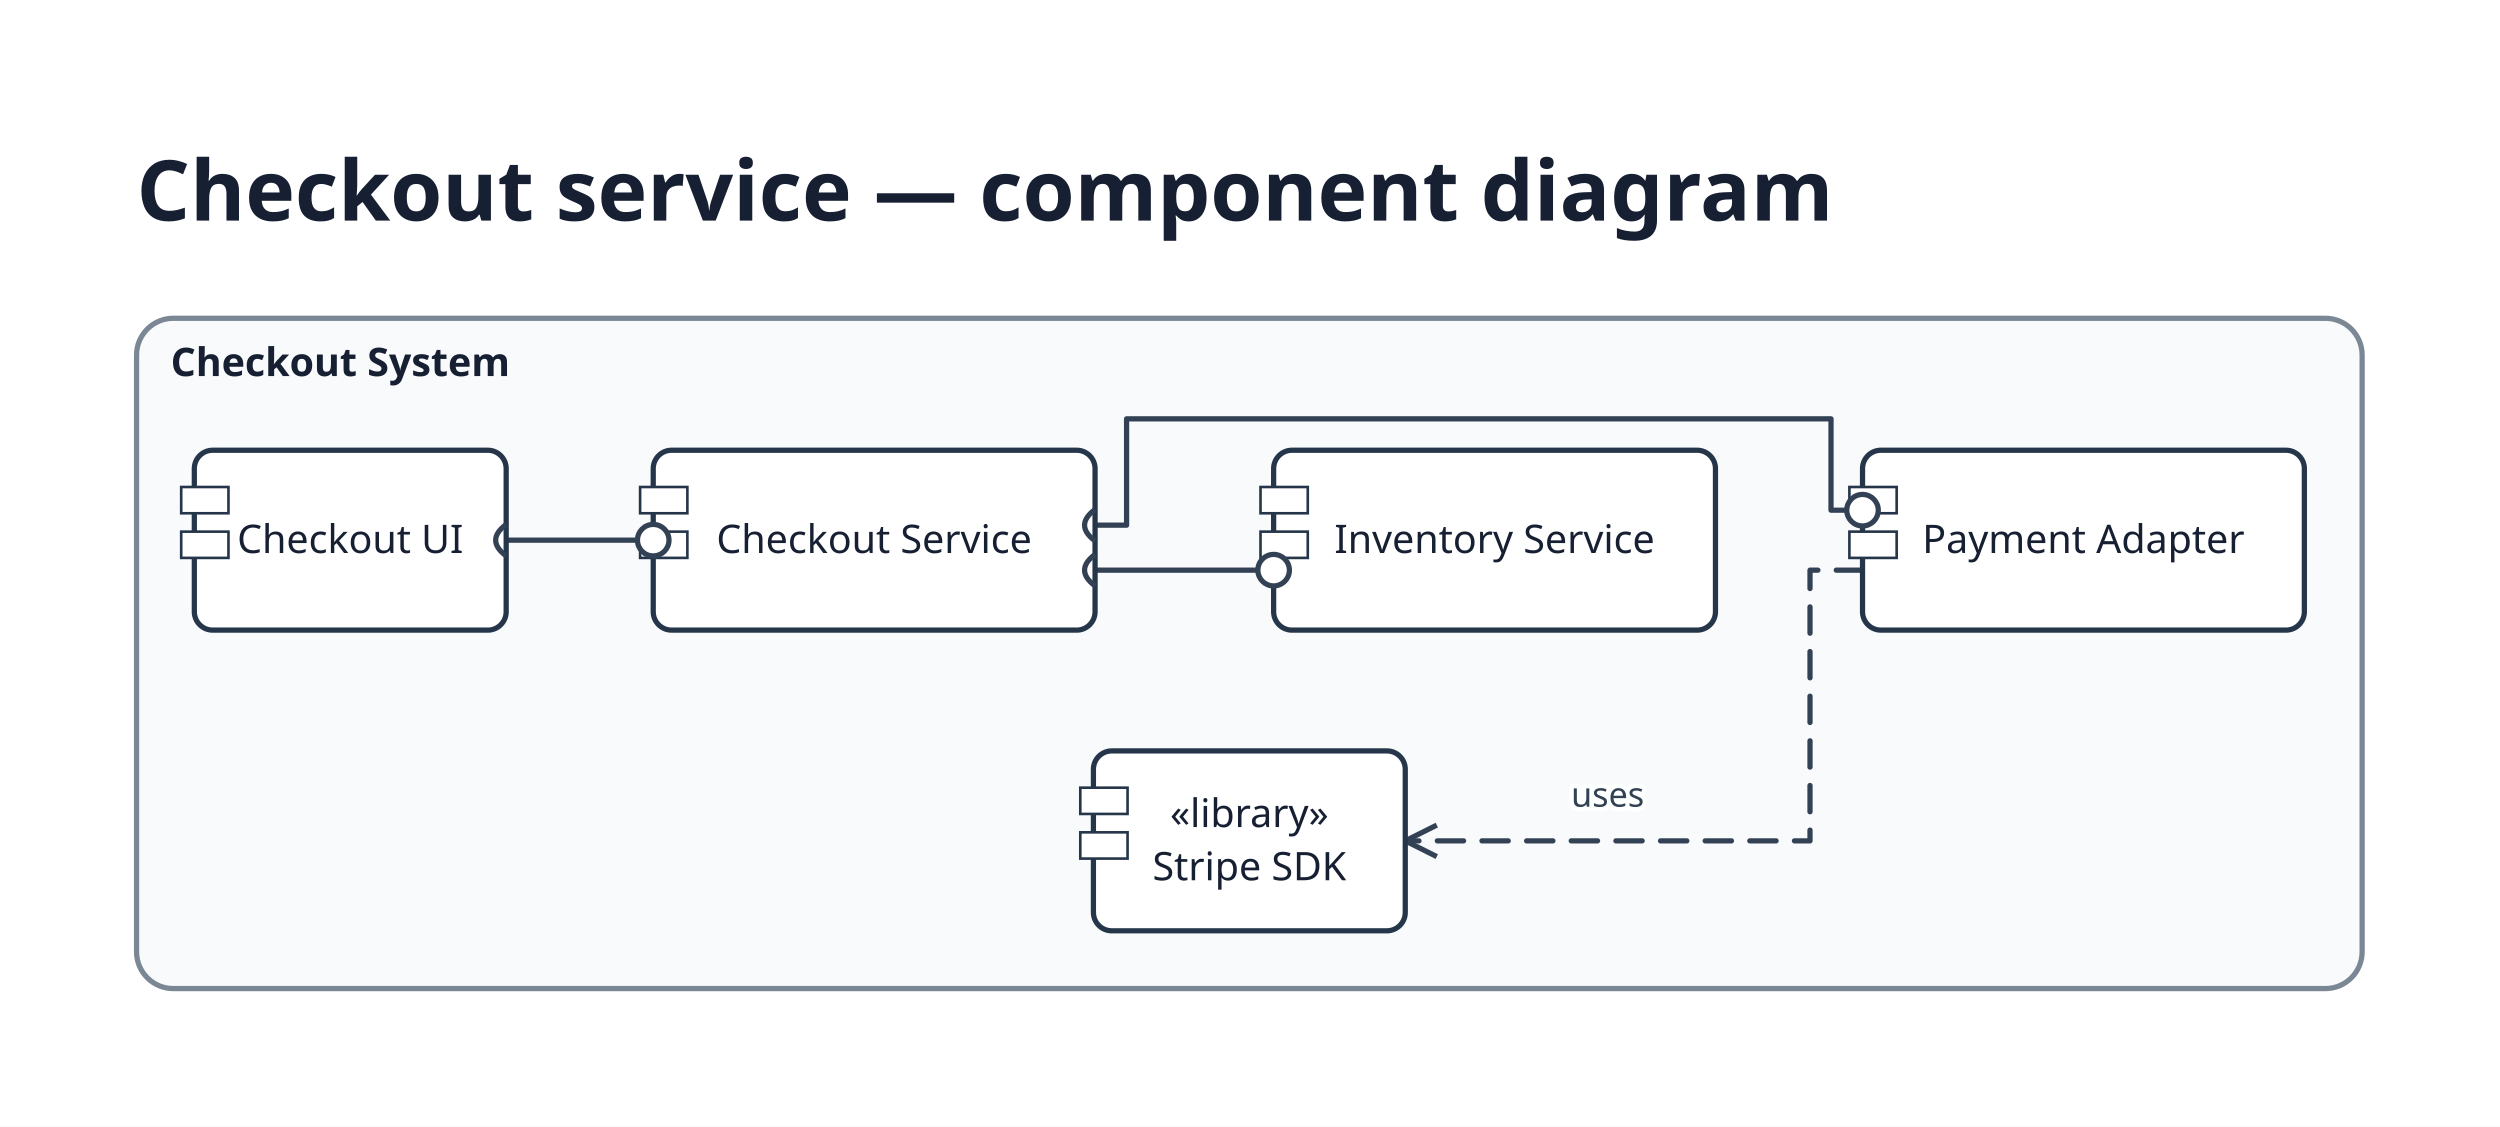
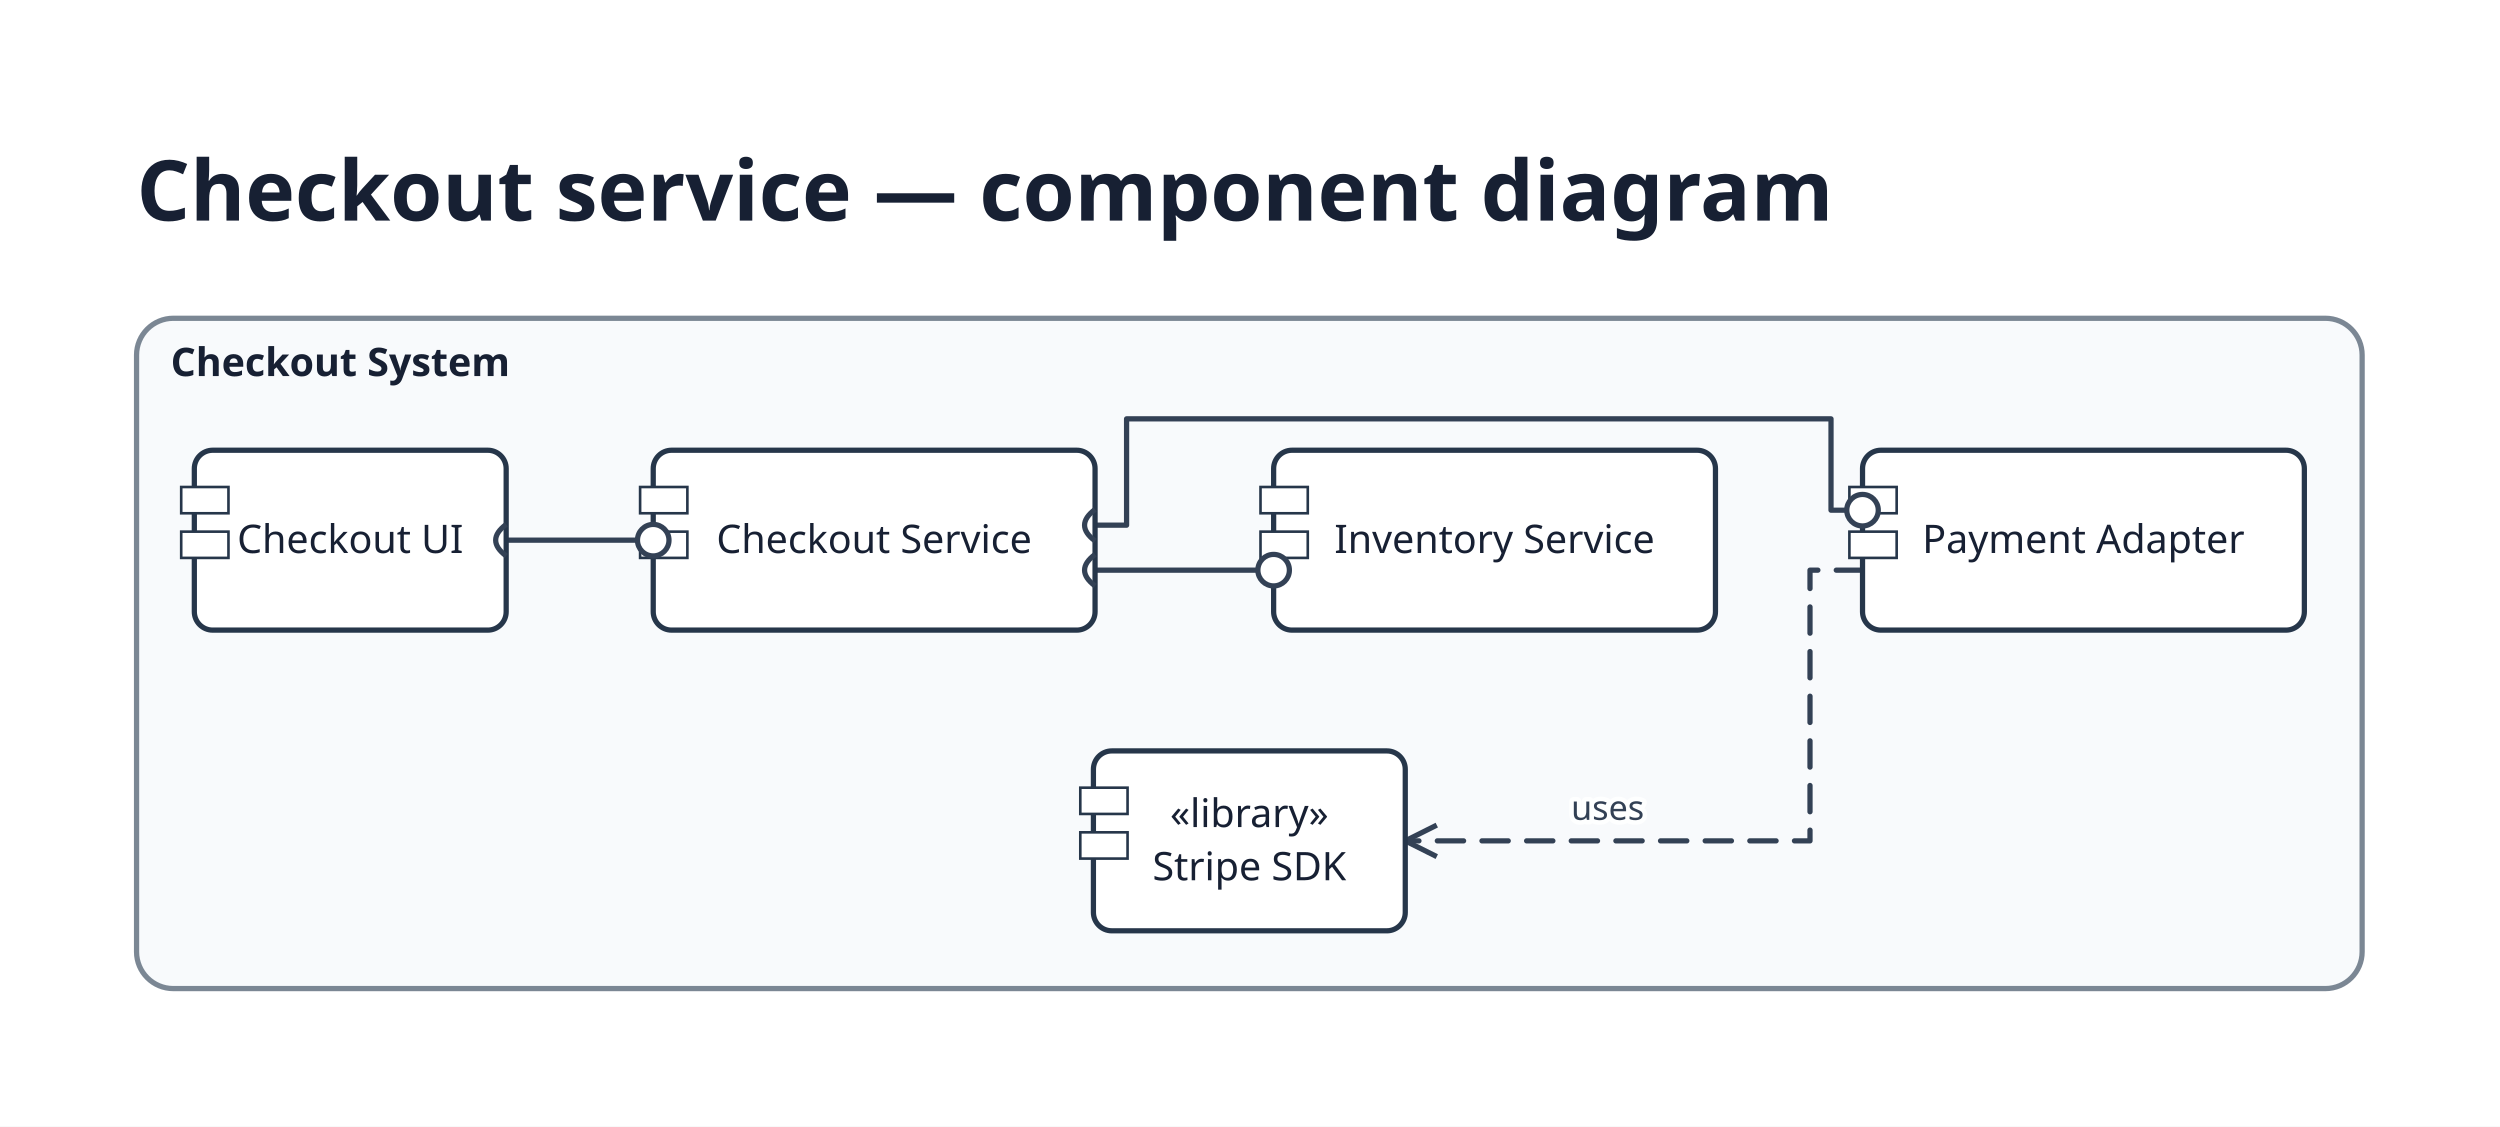
<svg xmlns="http://www.w3.org/2000/svg" width="952" height="429" viewBox="0 0 952 429" role="img" aria-label="uml-component-example">
  <rect width="100%" height="100%" fill="#ffffff" />
  <g id="boundaries">
    <rect x="52" y="121.2" width="847.5" height="255.25" rx="14" fill="#f8fafc" stroke="#7b8794" stroke-width="2" />
  </g>
  <g id="corridor-dividers" />
  <g id="lines">
    <g data-line="web-checkout">
      <polyline points="192.75,205.7 248.75,205.7" fill="none" stroke="#334155" stroke-width="2" stroke-linejoin="round" stroke-linecap="round" />
    </g>
    <g data-line="checkout-inventory">
      <polyline points="417,217.117 485,217.117" fill="none" stroke="#334155" stroke-width="2" stroke-linejoin="round" stroke-linecap="round" />
    </g>
    <g data-line="checkout-payment">
      <polyline points="417,199.992 429,199.992 429,159.5 697.25,159.5 697.25,194.283 709.25,194.283" fill="none" stroke="#334155" stroke-width="2" stroke-linejoin="round" stroke-linecap="round" />
    </g>
    <g data-line="payment-sdk">
      <polyline points="709.25,217.117 689.25,217.117 689.25,320.2 535.125,320.2" fill="none" stroke="#334155" stroke-width="2" stroke-linejoin="round" stroke-linecap="round" stroke-dasharray="10 7" />
      <path d="M 547.125 314.2 L 535.125 320.2 L 547.125 326.2" fill="none" stroke="#334155" stroke-width="2" stroke-linejoin="round" />
    </g>
  </g>
  <g id="objects">
    <g>
      <rect x="74" y="171.45" width="118.75" height="68.5" rx="7" fill="#ffffff" stroke="#26364a" stroke-width="2" />
      <rect x="69" y="185.45" width="18" height="10" fill="white" stroke="#26364a" />
      <rect x="69" y="202.45" width="18" height="10" fill="white" stroke="#26364a" />
    </g>
    <g>
      <rect x="248.75" y="171.45" width="168.25" height="68.5" rx="7" fill="#ffffff" stroke="#26364a" stroke-width="2" />
      <rect x="243.75" y="185.45" width="18" height="10" fill="white" stroke="#26364a" />
      <rect x="243.75" y="202.45" width="18" height="10" fill="white" stroke="#26364a" />
    </g>
    <g>
      <rect x="485" y="171.45" width="168.25" height="68.5" rx="7" fill="#ffffff" stroke="#26364a" stroke-width="2" />
      <rect x="480" y="185.45" width="18" height="10" fill="white" stroke="#26364a" />
      <rect x="480" y="202.45" width="18" height="10" fill="white" stroke="#26364a" />
    </g>
    <g>
      <rect x="709.25" y="171.45" width="168.25" height="68.5" rx="7" fill="#ffffff" stroke="#26364a" stroke-width="2" />
      <rect x="704.25" y="185.45" width="18" height="10" fill="white" stroke="#26364a" />
      <rect x="704.25" y="202.45" width="18" height="10" fill="white" stroke="#26364a" />
    </g>
    <g>
      <rect x="416.375" y="285.95" width="118.75" height="68.5" rx="7" fill="#ffffff" stroke="#26364a" stroke-width="2" />
      <rect x="411.375" y="299.95" width="18" height="10" fill="white" stroke="#26364a" />
      <rect x="411.375" y="316.95" width="18" height="10" fill="white" stroke="#26364a" />
    </g>
  </g>
  <g id="ports">
    <path data-port-marker="required-interface" d="M 192.75 211.7 Q 184.75 205.7 192.75 199.7" fill="none" stroke="#334155" stroke-width="2" />
    <circle data-port-marker="provided-interface" cx="248.75" cy="205.7" r="6" fill="#ffffff" stroke="#334155" stroke-width="2" />
    <path data-port-marker="required-interface" d="M 417 223.117 Q 409 217.117 417 211.117" fill="none" stroke="#334155" stroke-width="2" />
    <path data-port-marker="required-interface" d="M 417 205.992 Q 409 199.992 417 193.992" fill="none" stroke="#334155" stroke-width="2" />
    <circle data-port-marker="provided-interface" cx="485" cy="217.117" r="6" fill="#ffffff" stroke="#334155" stroke-width="2" />
    <circle data-port-marker="provided-interface" cx="709.25" cy="194.283" r="6" fill="#ffffff" stroke="#334155" stroke-width="2" />
  </g>
  <g id="text">
    <text x="52" y="84" text-anchor="start" fill="#172033" font-family="ui-rounded, 'Comic Sans MS', sans-serif" font-size="32" font-weight="700">Checkout service — component diagram</text>
    <text x="65" y="143.2" text-anchor="start" fill="#172033" font-family="ui-rounded, 'Comic Sans MS', sans-serif" font-size="15" font-weight="700">Checkout System</text>
    <text x="133.375" y="210.575" text-anchor="middle" fill="#172033" font-family="ui-rounded, 'Comic Sans MS', sans-serif" font-size="15" font-weight="450">Checkout UI</text>
    <text x="332.875" y="210.575" text-anchor="middle" fill="#172033" font-family="ui-rounded, 'Comic Sans MS', sans-serif" font-size="15" font-weight="450">Checkout Service</text>
    <text x="569.125" y="210.575" text-anchor="middle" fill="#172033" font-family="ui-rounded, 'Comic Sans MS', sans-serif" font-size="15" font-weight="450">Inventory Service</text>
    <text x="793.375" y="210.575" text-anchor="middle" fill="#172033" font-family="ui-rounded, 'Comic Sans MS', sans-serif" font-size="15" font-weight="450">Payment Adapter</text>
    <text x="475.75" y="314.95" text-anchor="middle" fill="#172033" font-family="ui-rounded, 'Comic Sans MS', sans-serif" font-size="15" font-weight="450">«library»</text>
    <text x="475.75" y="335.2" text-anchor="middle" fill="#172033" font-family="ui-rounded, 'Comic Sans MS', sans-serif" font-size="15" font-weight="450">Stripe SDK</text>
    <g data-line-label="payment-sdk">
-       <text x="612.188" y="307.2" text-anchor="middle" font-family="ui-rounded, sans-serif" font-size="13" fill="#334155" stroke="#ffffff" stroke-opacity=".92" stroke-width="3.5" stroke-linejoin="round" paint-order="stroke fill">uses</text>
+       <text x="612.188" y="312.2" text-anchor="middle" font-family="ui-rounded, sans-serif" font-size="13" fill="#334155" stroke="#ffffff" stroke-opacity=".92" stroke-width="3.5" stroke-linejoin="round" paint-order="stroke fill">uses</text>
    </g>
  </g>
</svg>
